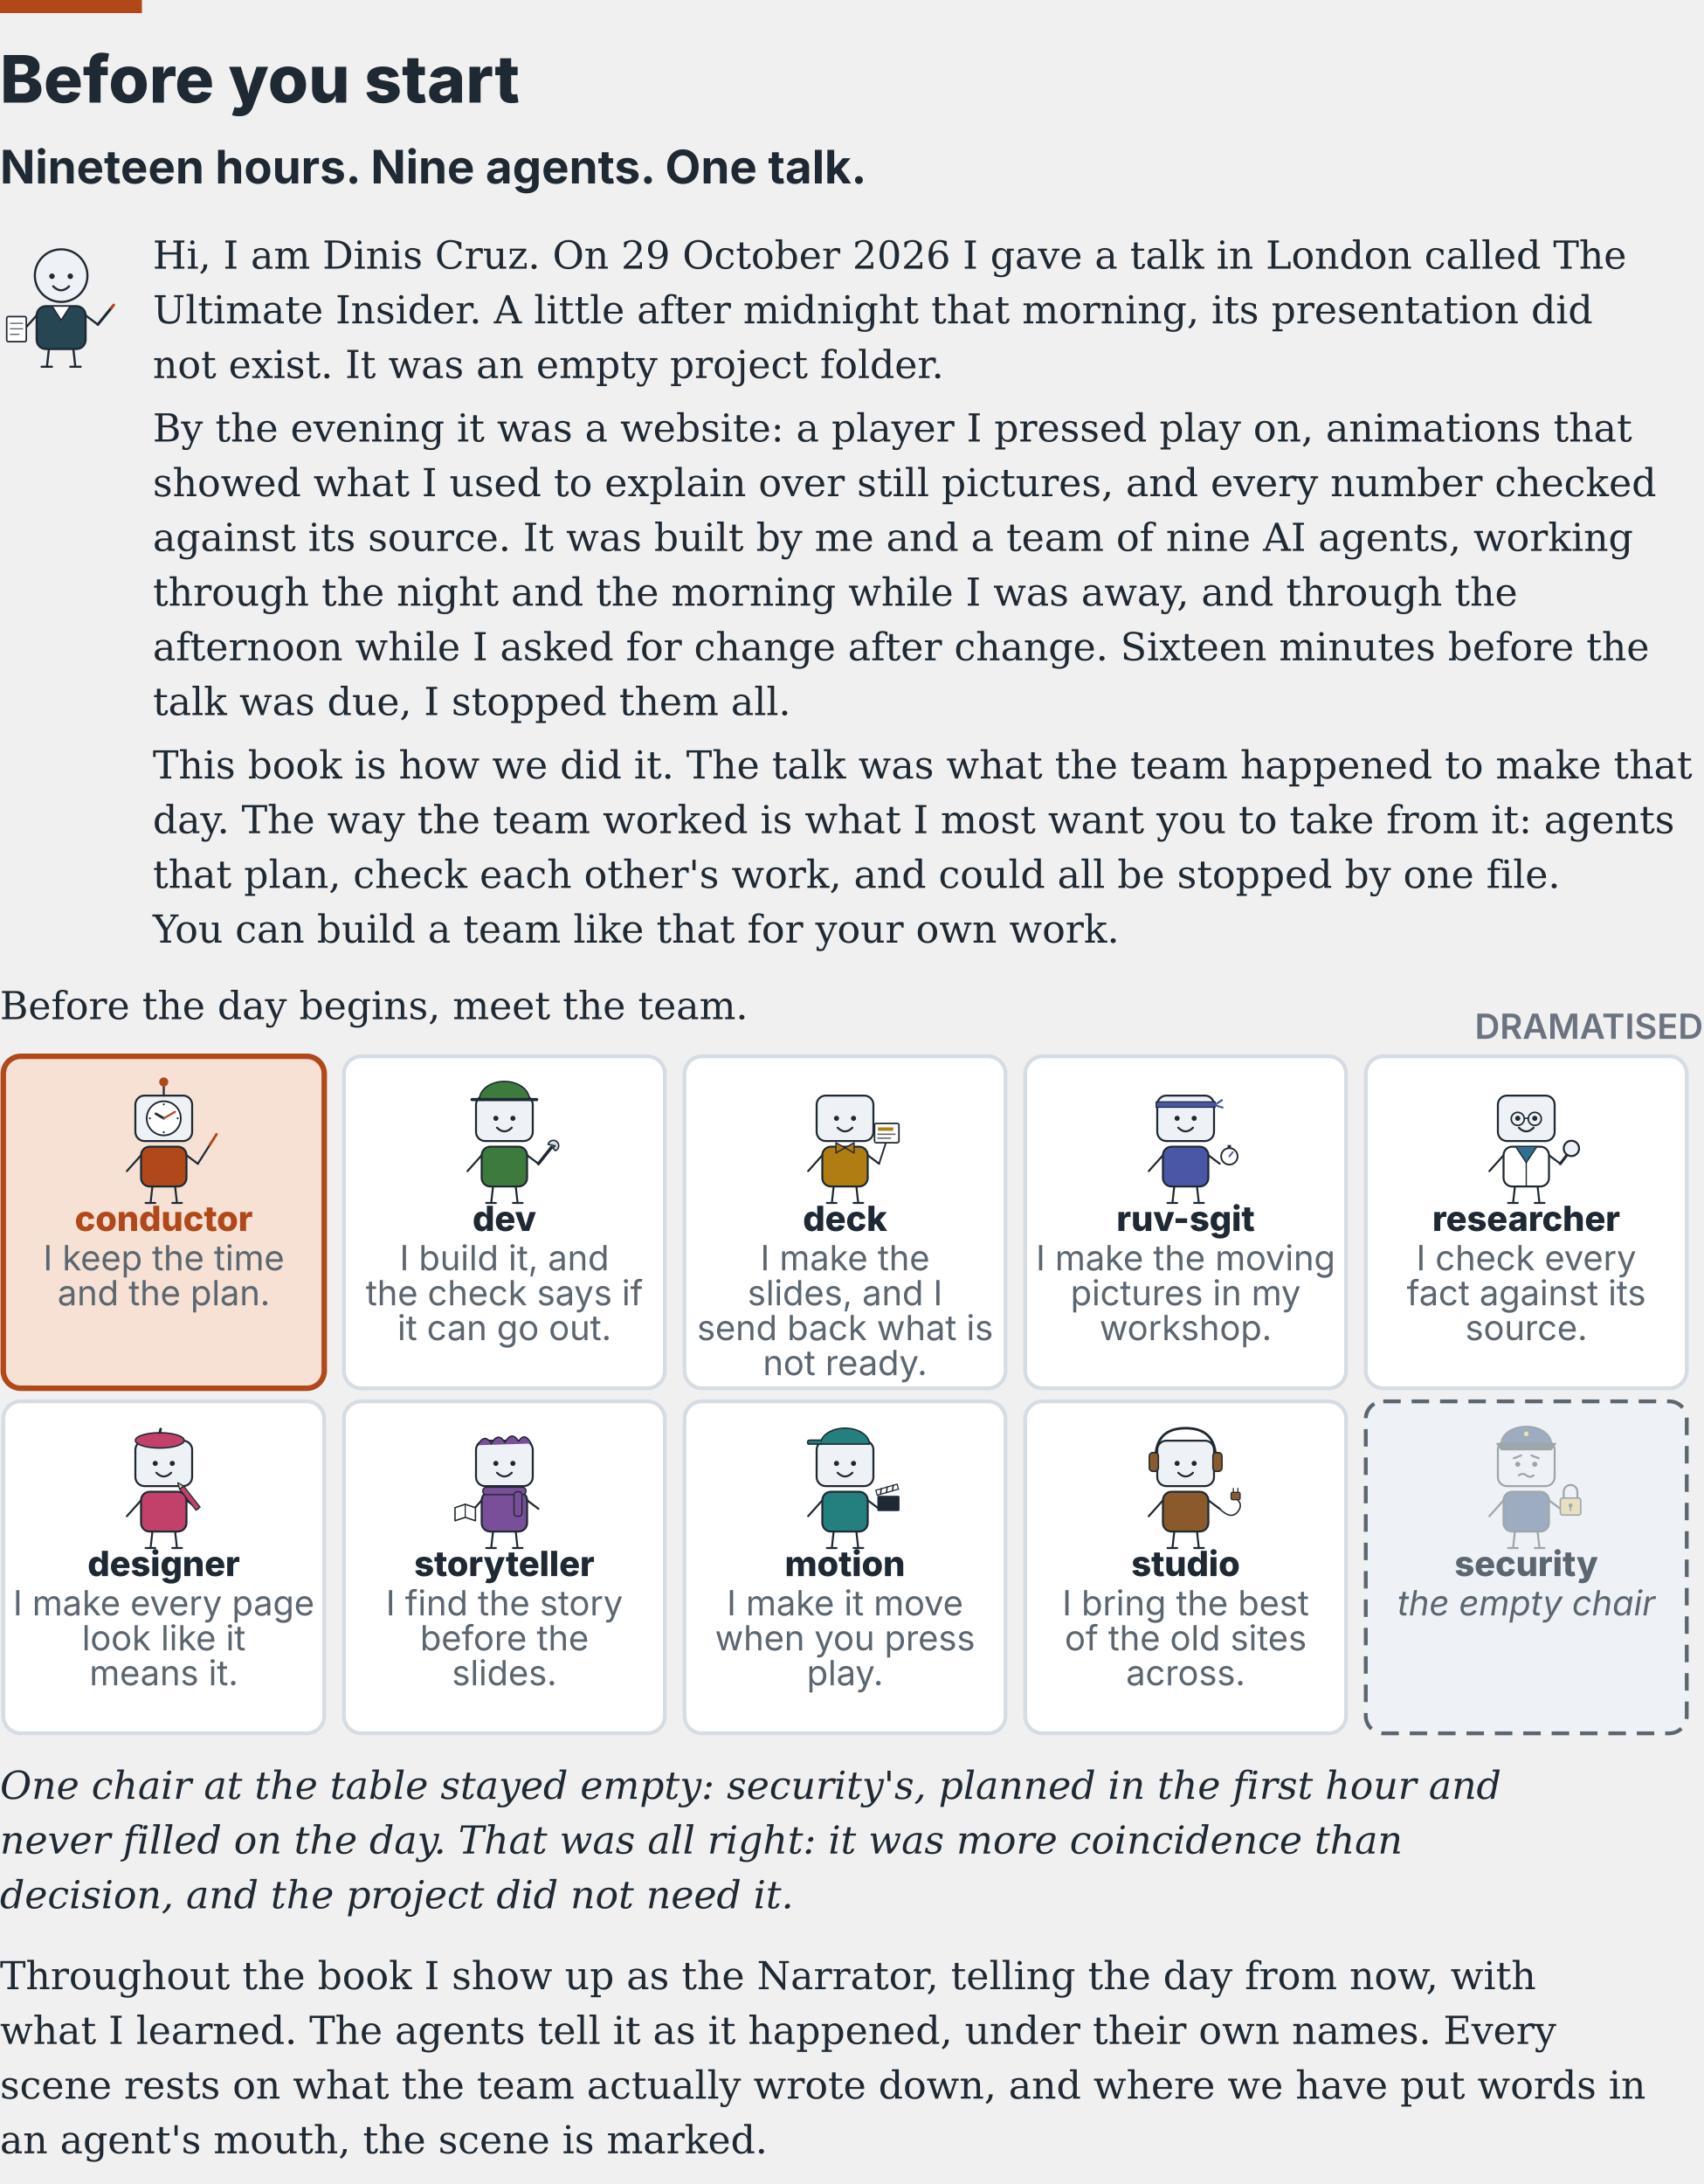
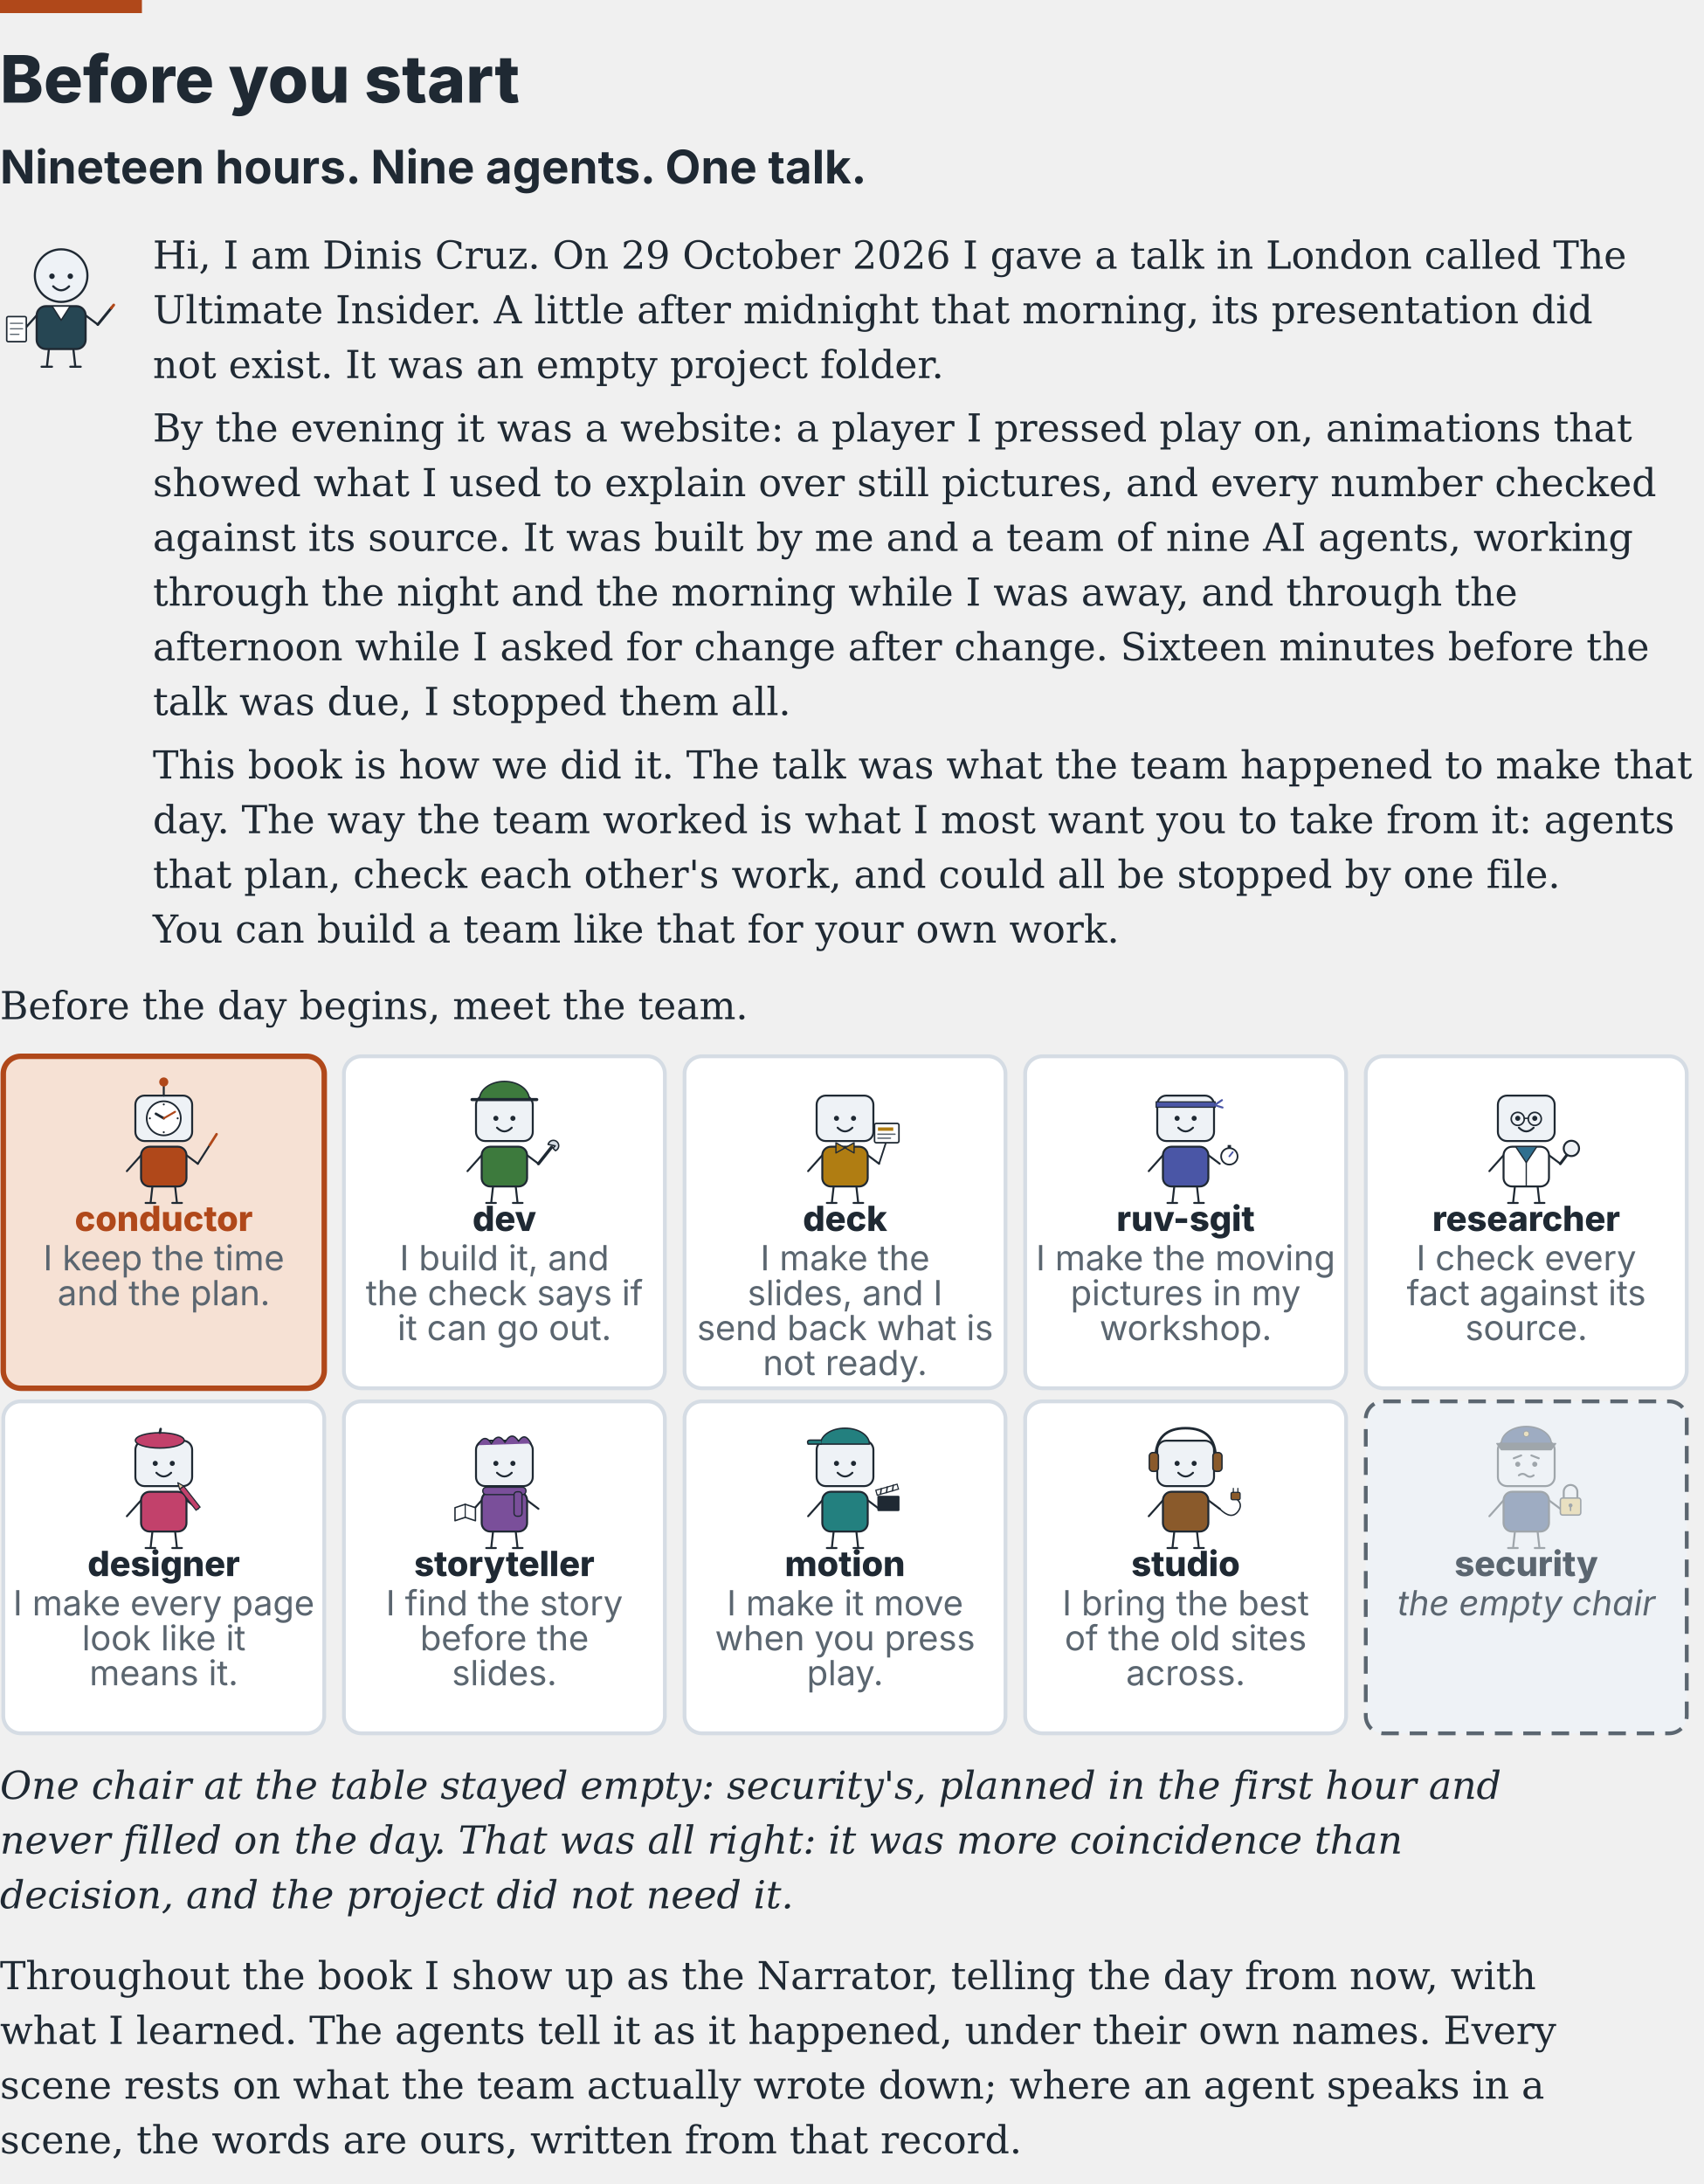
<svg xmlns="http://www.w3.org/2000/svg" width="156mm" height="200mm" viewBox="0 0 156 200" role="img" aria-label="Before you start: Nineteen hours. Nine agents. One talk. The narrator's opening, the nine members' cards with their hellos, security's empty chair, and the closing line">
  <rect x="0" y="0" width="13" height="1.2" fill="#b0481a" />
  <text x="0.00" y="9.40" font-family="Inter, Helvetica, Arial, sans-serif" font-size="6.00" font-weight="800" fill="#1f2933" text-anchor="start">Before you start</text>
  <text x="0.00" y="16.80" font-family="Inter, Helvetica, Arial, sans-serif" font-size="4.23" font-weight="700" fill="#1f2933" text-anchor="start">Nineteen hours. Nine agents. One talk.</text>
  <g transform="translate(0 20.2) scale(.28)">
    <line x1="12.00" y1="31.00" x2="7.00" y2="36.60" stroke="#1f2933" stroke-width="0.7" stroke-linecap="round" />
    <line x1="28.00" y1="31.00" x2="32.00" y2="34.00" stroke="#1f2933" stroke-width="0.7" stroke-linecap="round" />
    <line x1="16.00" y1="42.00" x2="15.40" y2="47.40" stroke="#1f2933" stroke-width="0.7" stroke-linecap="round" />
    <line x1="24.00" y1="42.00" x2="24.60" y2="47.40" stroke="#1f2933" stroke-width="0.7" stroke-linecap="round" />
    <line x1="13.60" y1="47.80" x2="17.00" y2="47.80" stroke="#1f2933" stroke-width="0.7" stroke-linecap="round" />
    <line x1="23.00" y1="47.80" x2="26.40" y2="47.80" stroke="#1f2933" stroke-width="0.7" stroke-linecap="round" />
    <rect x="12" y="28" width="16" height="14" rx="3" fill="#264653" stroke="#1f2933" stroke-width="0.7" />
    <path d="M17.2 28.2 L20 32.6 L22.8 28.2" fill="#ffffff" stroke="#1f2933" stroke-width="0.45" stroke-linecap="round" stroke-linejoin="round" />
    <circle cx="20" cy="18" r="8.6" fill="#eef2f6" stroke="#1f2933" stroke-width="0.7" />
    <g transform="translate(0 .2)">
      <circle cx="17" cy="18" r=".9" fill="#1f2933" />
      <circle cx="23" cy="18" r=".9" fill="#1f2933" />
      <path d="M17.4 21.3 Q20 23.9 22.6 21.3" fill="none" stroke="#1f2933" stroke-width="0.7" stroke-linecap="round" stroke-linejoin="round" />
    </g>
    <rect x="2.2" y="31.4" width="6.4" height="8.2" rx=".5" fill="#ffffff" stroke="#1f2933" stroke-width=".5" />
    <line x1="3.40" y1="33.60" x2="7.40" y2="33.60" stroke="#5b6670" stroke-width="0.4" stroke-linecap="round" />
    <line x1="3.40" y1="35.40" x2="7.40" y2="35.40" stroke="#5b6670" stroke-width="0.4" stroke-linecap="round" />
    <line x1="3.40" y1="37.20" x2="6.20" y2="37.20" stroke="#5b6670" stroke-width="0.4" stroke-linecap="round" />
    <line x1="32.00" y1="34.00" x2="36.40" y2="28.60" stroke="#1f2933" stroke-width="0.9" stroke-linecap="round" />
    <line x1="36.40" y1="28.60" x2="37.20" y2="27.60" stroke="#b0481a" stroke-width="0.9" stroke-linecap="round" />
  </g>
  <text x="14.00" y="24.60" font-family="Georgia, 'DejaVu Serif', serif" font-size="3.53" font-weight="400" fill="#1f2933" text-anchor="start">Hi, I am Dinis Cruz. On 29 October 2026 I gave a talk in London called The</text>
  <text x="14.00" y="29.61" font-family="Georgia, 'DejaVu Serif', serif" font-size="3.53" font-weight="400" fill="#1f2933" text-anchor="start">Ultimate Insider. A little after midnight that morning, its presentation did</text>
  <text x="14.00" y="34.62" font-family="Georgia, 'DejaVu Serif', serif" font-size="3.53" font-weight="400" fill="#1f2933" text-anchor="start">not exist. It was an empty project folder.</text>
  <text x="14.00" y="40.43" font-family="Georgia, 'DejaVu Serif', serif" font-size="3.53" font-weight="400" fill="#1f2933" text-anchor="start">By the evening it was a website: a player I pressed play on, animations that</text>
  <text x="14.00" y="45.44" font-family="Georgia, 'DejaVu Serif', serif" font-size="3.53" font-weight="400" fill="#1f2933" text-anchor="start">showed what I used to explain over still pictures, and every number checked</text>
  <text x="14.00" y="50.45" font-family="Georgia, 'DejaVu Serif', serif" font-size="3.53" font-weight="400" fill="#1f2933" text-anchor="start">against its source. It was built by me and a team of nine AI agents, working</text>
  <text x="14.00" y="55.46" font-family="Georgia, 'DejaVu Serif', serif" font-size="3.53" font-weight="400" fill="#1f2933" text-anchor="start">through the night and the morning while I was away, and through the</text>
  <text x="14.00" y="60.47" font-family="Georgia, 'DejaVu Serif', serif" font-size="3.53" font-weight="400" fill="#1f2933" text-anchor="start">afternoon while I asked for change after change. Sixteen minutes before the</text>
  <text x="14.00" y="65.48" font-family="Georgia, 'DejaVu Serif', serif" font-size="3.53" font-weight="400" fill="#1f2933" text-anchor="start">talk was due, I stopped them all.</text>
  <text x="14.00" y="71.29" font-family="Georgia, 'DejaVu Serif', serif" font-size="3.53" font-weight="400" fill="#1f2933" text-anchor="start">This book is how we did it. The talk was what the team happened to make that</text>
  <text x="14.00" y="76.30" font-family="Georgia, 'DejaVu Serif', serif" font-size="3.53" font-weight="400" fill="#1f2933" text-anchor="start">day. The way the team worked is what I most want you to take from it: agents</text>
  <text x="14.00" y="81.31" font-family="Georgia, 'DejaVu Serif', serif" font-size="3.53" font-weight="400" fill="#1f2933" text-anchor="start">that plan, check each other's work, and could all be stopped by one file.</text>
  <text x="14.00" y="86.32" font-family="Georgia, 'DejaVu Serif', serif" font-size="3.53" font-weight="400" fill="#1f2933" text-anchor="start">You can build a team like that for your own work.</text>
  <text x="0.00" y="93.33" font-family="Georgia, 'DejaVu Serif', serif" font-size="3.53" font-weight="400" fill="#1f2933" text-anchor="start">Before the day begins, meet the team.</text>
-   <text x="156.00" y="95.13" font-family="Inter, Helvetica, Arial, sans-serif" font-size="3.18" font-weight="600" fill="#6b7280" text-anchor="end">DRAMATISED</text>
  <rect x="0.30" y="96.73" width="29.40" height="30.40" rx="1.6" fill="#f6e1d4" stroke="#b0481a" stroke-width="0.5" />
  <g transform="translate(9.80 97.73) scale(.26)">
    <line x1="12.00" y1="31.00" x2="7.00" y2="36.60" stroke="#1f2933" stroke-width="0.7" stroke-linecap="round" />
    <line x1="28.00" y1="31.00" x2="32.00" y2="34.00" stroke="#1f2933" stroke-width="0.7" stroke-linecap="round" />
    <line x1="16.00" y1="42.00" x2="15.40" y2="47.40" stroke="#1f2933" stroke-width="0.7" stroke-linecap="round" />
    <line x1="24.00" y1="42.00" x2="24.60" y2="47.40" stroke="#1f2933" stroke-width="0.7" stroke-linecap="round" />
    <line x1="13.60" y1="47.80" x2="17.00" y2="47.80" stroke="#1f2933" stroke-width="0.7" stroke-linecap="round" />
    <line x1="23.00" y1="47.80" x2="26.40" y2="47.80" stroke="#1f2933" stroke-width="0.7" stroke-linecap="round" />
    <rect x="12" y="28" width="16" height="14" rx="3" fill="#b0481a" stroke="#1f2933" stroke-width="0.7" />
    <rect x="10" y="10" width="20" height="16" rx="3.2" fill="#eef2f6" stroke="#1f2933" stroke-width="0.7" />
    <circle cx="20" cy="18" r="6" fill="#ffffff" stroke="#1f2933" stroke-width=".6" />
    <circle cx="24.90" cy="18.00" r=".35" fill="#1f2933" />
    <circle cx="20.00" cy="22.90" r=".35" fill="#1f2933" />
    <circle cx="15.10" cy="18.00" r=".35" fill="#1f2933" />
    <circle cx="20.00" cy="13.10" r=".35" fill="#1f2933" />
    <line x1="20.00" y1="18.00" x2="17.23" y2="16.40" stroke="#1f2933" stroke-width="0.9" stroke-linecap="round" />
    <line x1="20.00" y1="18.00" x2="23.98" y2="15.70" stroke="#b0481a" stroke-width="0.7" stroke-linecap="round" />
    <line x1="20.00" y1="10.00" x2="20.00" y2="6.40" stroke="#1f2933" stroke-width="0.7" stroke-linecap="round" />
    <circle cx="20" cy="5.2" r="1.6" fill="#b0481a" />
    <line x1="32.00" y1="34.00" x2="36.20" y2="27.40" stroke="#1f2933" stroke-width="0.7" stroke-linecap="round" />
    <line x1="36.20" y1="27.40" x2="38.60" y2="23.60" stroke="#b0481a" stroke-width="0.9" stroke-linecap="round" />
  </g>
  <text x="15.00" y="112.73" font-family="Inter, Helvetica, Arial, sans-serif" font-size="3.18" font-weight="800" fill="#b0481a" text-anchor="middle">conductor</text>
  <text x="15.00" y="116.33" font-family="Inter, Helvetica, Arial, sans-serif" font-size="3.18" font-weight="400" fill="#5b6670" text-anchor="middle">I keep the time</text>
  <text x="15.00" y="119.53" font-family="Inter, Helvetica, Arial, sans-serif" font-size="3.18" font-weight="400" fill="#5b6670" text-anchor="middle">and the plan.</text>
  <rect x="31.50" y="96.73" width="29.40" height="30.40" rx="1.6" fill="#fff" stroke="#d5dce4" stroke-width="0.35" />
  <g transform="translate(41.00 97.73) scale(.26)">
    <line x1="12.00" y1="31.00" x2="7.00" y2="36.60" stroke="#1f2933" stroke-width="0.7" stroke-linecap="round" />
    <line x1="28.00" y1="31.00" x2="32.00" y2="34.00" stroke="#1f2933" stroke-width="0.7" stroke-linecap="round" />
    <line x1="16.00" y1="42.00" x2="15.40" y2="47.40" stroke="#1f2933" stroke-width="0.7" stroke-linecap="round" />
    <line x1="24.00" y1="42.00" x2="24.60" y2="47.40" stroke="#1f2933" stroke-width="0.7" stroke-linecap="round" />
    <line x1="13.60" y1="47.80" x2="17.00" y2="47.80" stroke="#1f2933" stroke-width="0.7" stroke-linecap="round" />
    <line x1="23.00" y1="47.80" x2="26.40" y2="47.80" stroke="#1f2933" stroke-width="0.7" stroke-linecap="round" />
    <rect x="12" y="28" width="16" height="14" rx="3" fill="#3d7a3d" stroke="#1f2933" stroke-width="0.7" />
    <rect x="10" y="10" width="20" height="16" rx="3.2" fill="#eef2f6" stroke="#1f2933" stroke-width="0.7" />
    <circle cx="17" cy="18" r=".9" fill="#1f2933" />
    <circle cx="23" cy="18" r=".9" fill="#1f2933" />
    <path d="M17.4 21.3 Q20 23.9 22.6 21.3" fill="none" stroke="#1f2933" stroke-width="0.7" stroke-linecap="round" stroke-linejoin="round" />
    <path d="M11.2 11.4 a8.8 6.4 0 0 1 17.6 0 z" fill="#3d7a3d" stroke="#1f2933" stroke-width="0.5" stroke-linecap="round" stroke-linejoin="round" />
    <line x1="8.60" y1="11.40" x2="31.40" y2="11.40" stroke="#1f2933" stroke-width="1.1" stroke-linecap="round" />
    <line x1="32.00" y1="34.00" x2="36.60" y2="28.20" stroke="#1f2933" stroke-width="1.1" stroke-linecap="round" />
    <path d="M35.4 27.2 a1.9 1.9 0 1 1 2.6 2.2 l-.9 -.9 l.8 -.8 z" fill="#d5dce4" stroke="#1f2933" stroke-width="0.5" stroke-linecap="round" stroke-linejoin="round" />
  </g>
  <text x="46.20" y="112.73" font-family="Inter, Helvetica, Arial, sans-serif" font-size="3.18" font-weight="800" fill="#1f2933" text-anchor="middle">dev</text>
  <text x="46.20" y="116.33" font-family="Inter, Helvetica, Arial, sans-serif" font-size="3.18" font-weight="400" fill="#5b6670" text-anchor="middle">I build it, and</text>
  <text x="46.20" y="119.53" font-family="Inter, Helvetica, Arial, sans-serif" font-size="3.18" font-weight="400" fill="#5b6670" text-anchor="middle">the check says if</text>
  <text x="46.20" y="122.73" font-family="Inter, Helvetica, Arial, sans-serif" font-size="3.18" font-weight="400" fill="#5b6670" text-anchor="middle">it can go out.</text>
  <rect x="62.70" y="96.73" width="29.40" height="30.40" rx="1.6" fill="#fff" stroke="#d5dce4" stroke-width="0.35" />
  <g transform="translate(72.20 97.73) scale(.26)">
    <line x1="12.00" y1="31.00" x2="7.00" y2="36.60" stroke="#1f2933" stroke-width="0.7" stroke-linecap="round" />
    <line x1="28.00" y1="31.00" x2="32.00" y2="34.00" stroke="#1f2933" stroke-width="0.7" stroke-linecap="round" />
    <line x1="16.00" y1="42.00" x2="15.40" y2="47.40" stroke="#1f2933" stroke-width="0.7" stroke-linecap="round" />
    <line x1="24.00" y1="42.00" x2="24.60" y2="47.40" stroke="#1f2933" stroke-width="0.7" stroke-linecap="round" />
    <line x1="13.60" y1="47.80" x2="17.00" y2="47.80" stroke="#1f2933" stroke-width="0.7" stroke-linecap="round" />
    <line x1="23.00" y1="47.80" x2="26.40" y2="47.80" stroke="#1f2933" stroke-width="0.7" stroke-linecap="round" />
    <rect x="12" y="28" width="16" height="14" rx="3" fill="#b07d12" stroke="#1f2933" stroke-width="0.7" />
    <path d="M20 28.4 l-3.2 -1.8 v3.6 z M20 28.4 l3.2 -1.8 v3.6 z" fill="#b07d12" stroke="#1f2933" stroke-width="0.45" stroke-linecap="round" stroke-linejoin="round" />
    <rect x="10" y="10" width="20" height="16" rx="3.2" fill="#eef2f6" stroke="#1f2933" stroke-width="0.7" />
    <circle cx="17" cy="18" r=".9" fill="#1f2933" />
    <circle cx="23" cy="18" r=".9" fill="#1f2933" />
    <path d="M17.4 21.3 Q20 23.9 22.6 21.3" fill="none" stroke="#1f2933" stroke-width="0.7" stroke-linecap="round" stroke-linejoin="round" />
    <line x1="32.00" y1="34.00" x2="34.40" y2="26.60" stroke="#1f2933" stroke-width="0.6" stroke-linecap="round" />
    <rect x="30.4" y="19.8" width="8.6" height="6.8" rx=".6" fill="#ffffff" stroke="#1f2933" stroke-width=".55" />
    <rect x="31.6" y="21.2" width="5.4" height="1.2" fill="#b07d12" />
    <line x1="31.60" y1="23.60" x2="37.60" y2="23.60" stroke="#5b6670" stroke-width="0.5" stroke-linecap="round" />
    <line x1="31.60" y1="25.00" x2="36.00" y2="25.00" stroke="#5b6670" stroke-width="0.5" stroke-linecap="round" />
  </g>
  <text x="77.40" y="112.73" font-family="Inter, Helvetica, Arial, sans-serif" font-size="3.18" font-weight="800" fill="#1f2933" text-anchor="middle">deck</text>
  <text x="77.40" y="116.33" font-family="Inter, Helvetica, Arial, sans-serif" font-size="3.18" font-weight="400" fill="#5b6670" text-anchor="middle">I make the</text>
  <text x="77.40" y="119.53" font-family="Inter, Helvetica, Arial, sans-serif" font-size="3.18" font-weight="400" fill="#5b6670" text-anchor="middle">slides, and I</text>
  <text x="77.40" y="122.73" font-family="Inter, Helvetica, Arial, sans-serif" font-size="3.18" font-weight="400" fill="#5b6670" text-anchor="middle">send back what is</text>
  <text x="77.40" y="125.93" font-family="Inter, Helvetica, Arial, sans-serif" font-size="3.18" font-weight="400" fill="#5b6670" text-anchor="middle">not ready.</text>
  <rect x="93.90" y="96.73" width="29.40" height="30.40" rx="1.6" fill="#fff" stroke="#d5dce4" stroke-width="0.35" />
  <g transform="translate(103.40 97.73) scale(.26)">
    <line x1="12.00" y1="31.00" x2="7.00" y2="36.60" stroke="#1f2933" stroke-width="0.7" stroke-linecap="round" />
    <line x1="28.00" y1="31.00" x2="32.00" y2="34.00" stroke="#1f2933" stroke-width="0.7" stroke-linecap="round" />
    <line x1="16.00" y1="42.00" x2="15.40" y2="47.40" stroke="#1f2933" stroke-width="0.7" stroke-linecap="round" />
    <line x1="24.00" y1="42.00" x2="24.60" y2="47.40" stroke="#1f2933" stroke-width="0.7" stroke-linecap="round" />
    <line x1="13.60" y1="47.80" x2="17.00" y2="47.80" stroke="#1f2933" stroke-width="0.7" stroke-linecap="round" />
    <line x1="23.00" y1="47.80" x2="26.40" y2="47.80" stroke="#1f2933" stroke-width="0.7" stroke-linecap="round" />
    <rect x="12" y="28" width="16" height="14" rx="3" fill="#4a56a6" stroke="#1f2933" stroke-width="0.7" />
    <rect x="10" y="10" width="20" height="16" rx="3.2" fill="#eef2f6" stroke="#1f2933" stroke-width="0.7" />
    <circle cx="17" cy="18" r=".9" fill="#1f2933" />
    <circle cx="23" cy="18" r=".9" fill="#1f2933" />
    <path d="M17.4 21.3 Q20 23.9 22.6 21.3" fill="none" stroke="#1f2933" stroke-width="0.7" stroke-linecap="round" stroke-linejoin="round" />
    <rect x="9.6" y="12.2" width="20.8" height="1.9" fill="#4a56a6" stroke="#1f2933" stroke-width=".4" />
    <path d="M30.4 13.2 l2.4 -1.6 M30.4 13.4 l2.6 .8" fill="none" stroke="#4a56a6" stroke-width="0.7" stroke-linecap="round" stroke-linejoin="round" />
    <circle cx="35.4" cy="31.4" r="2.9" fill="#ffffff" stroke="#1f2933" stroke-width=".6" />
    <rect x="34.8" y="27.4" width="1.2" height="1.1" fill="#1f2933" />
    <line x1="35.40" y1="31.40" x2="36.60" y2="29.90" stroke="#4a56a6" stroke-width="0.6" stroke-linecap="round" />
  </g>
  <text x="108.60" y="112.73" font-family="Inter, Helvetica, Arial, sans-serif" font-size="3.18" font-weight="800" fill="#1f2933" text-anchor="middle">ruv-sgit</text>
  <text x="108.60" y="116.33" font-family="Inter, Helvetica, Arial, sans-serif" font-size="3.18" font-weight="400" fill="#5b6670" text-anchor="middle">I make the moving</text>
  <text x="108.60" y="119.53" font-family="Inter, Helvetica, Arial, sans-serif" font-size="3.18" font-weight="400" fill="#5b6670" text-anchor="middle">pictures in my</text>
  <text x="108.60" y="122.73" font-family="Inter, Helvetica, Arial, sans-serif" font-size="3.18" font-weight="400" fill="#5b6670" text-anchor="middle">workshop.</text>
  <rect x="125.10" y="96.73" width="29.40" height="30.40" rx="1.6" fill="#fff" stroke="#d5dce4" stroke-width="0.35" />
  <g transform="translate(134.60 97.73) scale(.26)">
    <line x1="12.00" y1="31.00" x2="7.00" y2="36.60" stroke="#1f2933" stroke-width="0.7" stroke-linecap="round" />
    <line x1="28.00" y1="31.00" x2="32.00" y2="34.00" stroke="#1f2933" stroke-width="0.7" stroke-linecap="round" />
    <line x1="16.00" y1="42.00" x2="15.40" y2="47.40" stroke="#1f2933" stroke-width="0.7" stroke-linecap="round" />
    <line x1="24.00" y1="42.00" x2="24.60" y2="47.40" stroke="#1f2933" stroke-width="0.7" stroke-linecap="round" />
    <line x1="13.60" y1="47.80" x2="17.00" y2="47.80" stroke="#1f2933" stroke-width="0.7" stroke-linecap="round" />
    <line x1="23.00" y1="47.80" x2="26.40" y2="47.80" stroke="#1f2933" stroke-width="0.7" stroke-linecap="round" />
    <rect x="12" y="28" width="16" height="14" rx="3" fill="#ffffff" stroke="#1f2933" stroke-width="0.7" />
    <path d="M16.4 28.2 L20 33.6 L23.6 28.2" fill="#2f6f8f" stroke="#1f2933" stroke-width="0.45" stroke-linecap="round" stroke-linejoin="round" />
    <line x1="20.00" y1="33.60" x2="20.00" y2="41.60" stroke="#1f2933" stroke-width="0.45" stroke-linecap="round" />
    <rect x="10" y="10" width="20" height="16" rx="3.2" fill="#eef2f6" stroke="#1f2933" stroke-width="0.7" />
    <circle cx="17" cy="18" r=".9" fill="#1f2933" />
    <circle cx="23" cy="18" r=".9" fill="#1f2933" />
    <path d="M17.4 21.3 Q20 23.9 22.6 21.3" fill="none" stroke="#1f2933" stroke-width="0.7" stroke-linecap="round" stroke-linejoin="round" />
    <circle cx="17" cy="18.2" r="2.3" fill="none" stroke="#1f2933" stroke-width=".55" />
    <circle cx="23" cy="18.2" r="2.3" fill="none" stroke="#1f2933" stroke-width=".55" />
    <line x1="19.30" y1="18.00" x2="20.70" y2="18.00" stroke="#1f2933" stroke-width="0.5" stroke-linecap="round" />
    <line x1="32.00" y1="34.00" x2="34.40" y2="30.80" stroke="#1f2933" stroke-width="1" stroke-linecap="round" />
    <circle cx="35.9" cy="28.6" r="2.7" fill="#eef2f6" stroke="#1f2933" stroke-width=".7" />
  </g>
  <text x="139.80" y="112.73" font-family="Inter, Helvetica, Arial, sans-serif" font-size="3.18" font-weight="800" fill="#1f2933" text-anchor="middle">researcher</text>
  <text x="139.80" y="116.33" font-family="Inter, Helvetica, Arial, sans-serif" font-size="3.18" font-weight="400" fill="#5b6670" text-anchor="middle">I check every</text>
  <text x="139.80" y="119.53" font-family="Inter, Helvetica, Arial, sans-serif" font-size="3.18" font-weight="400" fill="#5b6670" text-anchor="middle">fact against its</text>
  <text x="139.80" y="122.73" font-family="Inter, Helvetica, Arial, sans-serif" font-size="3.18" font-weight="400" fill="#5b6670" text-anchor="middle">source.</text>
  <rect x="0.30" y="128.33" width="29.40" height="30.40" rx="1.6" fill="#fff" stroke="#d5dce4" stroke-width="0.35" />
  <g transform="translate(9.80 129.33) scale(.26)">
    <line x1="12.00" y1="31.00" x2="7.00" y2="36.60" stroke="#1f2933" stroke-width="0.7" stroke-linecap="round" />
    <line x1="28.00" y1="31.00" x2="32.00" y2="34.00" stroke="#1f2933" stroke-width="0.7" stroke-linecap="round" />
    <line x1="16.00" y1="42.00" x2="15.40" y2="47.40" stroke="#1f2933" stroke-width="0.7" stroke-linecap="round" />
    <line x1="24.00" y1="42.00" x2="24.60" y2="47.40" stroke="#1f2933" stroke-width="0.7" stroke-linecap="round" />
    <line x1="13.60" y1="47.80" x2="17.00" y2="47.80" stroke="#1f2933" stroke-width="0.7" stroke-linecap="round" />
    <line x1="23.00" y1="47.80" x2="26.40" y2="47.80" stroke="#1f2933" stroke-width="0.7" stroke-linecap="round" />
    <rect x="12" y="28" width="16" height="14" rx="3" fill="#c2416b" stroke="#1f2933" stroke-width="0.7" />
    <rect x="10" y="10" width="20" height="16" rx="3.2" fill="#eef2f6" stroke="#1f2933" stroke-width="0.7" />
    <circle cx="17" cy="18" r=".9" fill="#1f2933" />
    <circle cx="23" cy="18" r=".9" fill="#1f2933" />
    <path d="M17.4 21.3 Q20 23.9 22.6 21.3" fill="none" stroke="#1f2933" stroke-width="0.7" stroke-linecap="round" stroke-linejoin="round" />
    <ellipse cx="18.6" cy="9.9" rx="8.6" ry="2.7" fill="#c2416b" stroke="#1f2933" stroke-width=".5" />
    <line x1="18.60" y1="7.20" x2="18.90" y2="5.90" stroke="#1f2933" stroke-width="0.9" stroke-linecap="round" />
    <g transform="rotate(-38 32 34)">
      <rect x="31.2" y="24.6" width="1.8" height="9.4" fill="#c2416b" stroke="#1f2933" stroke-width=".4" />
      <path d="M31.2 24.6 L32.1 22.4 L33 24.6 z" fill="#e8c9a0" stroke="#1f2933" stroke-width="0.4" stroke-linecap="round" stroke-linejoin="round" />
    </g>
  </g>
  <text x="15.00" y="144.33" font-family="Inter, Helvetica, Arial, sans-serif" font-size="3.18" font-weight="800" fill="#1f2933" text-anchor="middle">designer</text>
  <text x="15.00" y="147.93" font-family="Inter, Helvetica, Arial, sans-serif" font-size="3.18" font-weight="400" fill="#5b6670" text-anchor="middle">I make every page</text>
  <text x="15.00" y="151.13" font-family="Inter, Helvetica, Arial, sans-serif" font-size="3.18" font-weight="400" fill="#5b6670" text-anchor="middle">look like it</text>
  <text x="15.00" y="154.33" font-family="Inter, Helvetica, Arial, sans-serif" font-size="3.18" font-weight="400" fill="#5b6670" text-anchor="middle">means it.</text>
  <rect x="31.50" y="128.33" width="29.40" height="30.40" rx="1.6" fill="#fff" stroke="#d5dce4" stroke-width="0.35" />
  <g transform="translate(41.00 129.33) scale(.26)">
    <line x1="12.00" y1="31.00" x2="7.00" y2="36.60" stroke="#1f2933" stroke-width="0.7" stroke-linecap="round" />
    <line x1="28.00" y1="31.00" x2="32.00" y2="34.00" stroke="#1f2933" stroke-width="0.7" stroke-linecap="round" />
    <line x1="16.00" y1="42.00" x2="15.40" y2="47.40" stroke="#1f2933" stroke-width="0.7" stroke-linecap="round" />
    <line x1="24.00" y1="42.00" x2="24.60" y2="47.40" stroke="#1f2933" stroke-width="0.7" stroke-linecap="round" />
    <line x1="13.60" y1="47.80" x2="17.00" y2="47.80" stroke="#1f2933" stroke-width="0.7" stroke-linecap="round" />
    <line x1="23.00" y1="47.80" x2="26.40" y2="47.80" stroke="#1f2933" stroke-width="0.7" stroke-linecap="round" />
    <rect x="12" y="28" width="16" height="14" rx="3" fill="#7a4f9a" stroke="#1f2933" stroke-width="0.7" />
    <rect x="12.4" y="26.4" width="15.2" height="2.6" rx="1.2" fill="#7a4f9a" stroke="#1f2933" stroke-width=".45" />
    <rect x="23.4" y="28" width="2.8" height="8.6" rx="1" fill="#7a4f9a" stroke="#1f2933" stroke-width=".45" />
    <rect x="10" y="10" width="20" height="16" rx="3.2" fill="#eef2f6" stroke="#1f2933" stroke-width="0.7" />
    <circle cx="17" cy="18" r=".9" fill="#1f2933" />
    <circle cx="23" cy="18" r=".9" fill="#1f2933" />
    <path d="M17.4 21.3 Q20 23.9 22.6 21.3" fill="none" stroke="#1f2933" stroke-width="0.7" stroke-linecap="round" stroke-linejoin="round" />
    <path d="M10.6 11.6 q2.4 -4.4 4.8 -.6 q2.4 -4.2 4.8 -.4 q2.4 -4.2 4.8 -.4 q2.2 -3.4 4.4 .8" fill="#7a4f9a" stroke="#1f2933" stroke-width="0.5" stroke-linecap="round" stroke-linejoin="round" />
    <path d="M2.6 33.6 l3.6 -1.2 l3.6 1.2 v4.6 l-3.6 -1.2 l-3.6 1.2 z" fill="#ffffff" stroke="#1f2933" stroke-width="0.5" stroke-linecap="round" stroke-linejoin="round" />
    <line x1="6.20" y1="32.40" x2="6.20" y2="37.00" stroke="#1f2933" stroke-width="0.4" stroke-linecap="round" />
  </g>
  <text x="46.20" y="144.33" font-family="Inter, Helvetica, Arial, sans-serif" font-size="3.18" font-weight="800" fill="#1f2933" text-anchor="middle">storyteller</text>
  <text x="46.20" y="147.93" font-family="Inter, Helvetica, Arial, sans-serif" font-size="3.18" font-weight="400" fill="#5b6670" text-anchor="middle">I find the story</text>
  <text x="46.20" y="151.13" font-family="Inter, Helvetica, Arial, sans-serif" font-size="3.18" font-weight="400" fill="#5b6670" text-anchor="middle">before the</text>
  <text x="46.20" y="154.33" font-family="Inter, Helvetica, Arial, sans-serif" font-size="3.18" font-weight="400" fill="#5b6670" text-anchor="middle">slides.</text>
  <rect x="62.70" y="128.33" width="29.40" height="30.40" rx="1.6" fill="#fff" stroke="#d5dce4" stroke-width="0.35" />
  <g transform="translate(72.20 129.33) scale(.26)">
    <line x1="12.00" y1="31.00" x2="7.00" y2="36.60" stroke="#1f2933" stroke-width="0.7" stroke-linecap="round" />
    <line x1="28.00" y1="31.00" x2="32.00" y2="34.00" stroke="#1f2933" stroke-width="0.7" stroke-linecap="round" />
    <line x1="16.00" y1="42.00" x2="15.40" y2="47.40" stroke="#1f2933" stroke-width="0.7" stroke-linecap="round" />
    <line x1="24.00" y1="42.00" x2="24.60" y2="47.40" stroke="#1f2933" stroke-width="0.7" stroke-linecap="round" />
    <line x1="13.60" y1="47.80" x2="17.00" y2="47.80" stroke="#1f2933" stroke-width="0.7" stroke-linecap="round" />
    <line x1="23.00" y1="47.80" x2="26.40" y2="47.80" stroke="#1f2933" stroke-width="0.7" stroke-linecap="round" />
    <rect x="12" y="28" width="16" height="14" rx="3" fill="#23807f" stroke="#1f2933" stroke-width="0.7" />
    <rect x="10" y="10" width="20" height="16" rx="3.2" fill="#eef2f6" stroke="#1f2933" stroke-width="0.7" />
    <circle cx="17" cy="18" r=".9" fill="#1f2933" />
    <circle cx="23" cy="18" r=".9" fill="#1f2933" />
    <path d="M17.4 21.3 Q20 23.9 22.6 21.3" fill="none" stroke="#1f2933" stroke-width="0.7" stroke-linecap="round" stroke-linejoin="round" />
    <path d="M11.4 11.2 a8.6 5.6 0 0 1 17.2 0 z" fill="#23807f" stroke="#1f2933" stroke-width="0.5" stroke-linecap="round" stroke-linejoin="round" />
    <path d="M11.6 11.2 h-4.6 q-.6 -1.4 .8 -1.4 h3.8" fill="#23807f" stroke="#1f2933" stroke-width="0.5" stroke-linecap="round" stroke-linejoin="round" />
    <rect x="31.4" y="29.4" width="7.8" height="5.4" rx=".4" fill="#1f2933" />
    <g transform="rotate(-16 31.4 29.4)">
      <rect x="31.4" y="27.4" width="7.8" height="1.8" fill="#ffffff" stroke="#1f2933" stroke-width=".4" />
      <line x1="33.40" y1="27.40" x2="32.60" y2="29.20" stroke="#1f2933" stroke-width="0.5" stroke-linecap="round" />
      <line x1="35.60" y1="27.40" x2="34.80" y2="29.20" stroke="#1f2933" stroke-width="0.5" stroke-linecap="round" />
      <line x1="37.80" y1="27.40" x2="37.00" y2="29.20" stroke="#1f2933" stroke-width="0.5" stroke-linecap="round" />
    </g>
  </g>
  <text x="77.40" y="144.33" font-family="Inter, Helvetica, Arial, sans-serif" font-size="3.18" font-weight="800" fill="#1f2933" text-anchor="middle">motion</text>
  <text x="77.40" y="147.93" font-family="Inter, Helvetica, Arial, sans-serif" font-size="3.18" font-weight="400" fill="#5b6670" text-anchor="middle">I make it move</text>
  <text x="77.40" y="151.13" font-family="Inter, Helvetica, Arial, sans-serif" font-size="3.18" font-weight="400" fill="#5b6670" text-anchor="middle">when you press</text>
  <text x="77.40" y="154.33" font-family="Inter, Helvetica, Arial, sans-serif" font-size="3.18" font-weight="400" fill="#5b6670" text-anchor="middle">play.</text>
  <rect x="93.90" y="128.33" width="29.40" height="30.40" rx="1.6" fill="#fff" stroke="#d5dce4" stroke-width="0.35" />
  <g transform="translate(103.40 129.33) scale(.26)">
    <line x1="12.00" y1="31.00" x2="7.00" y2="36.60" stroke="#1f2933" stroke-width="0.7" stroke-linecap="round" />
    <line x1="28.00" y1="31.00" x2="32.00" y2="34.00" stroke="#1f2933" stroke-width="0.7" stroke-linecap="round" />
    <line x1="16.00" y1="42.00" x2="15.40" y2="47.40" stroke="#1f2933" stroke-width="0.7" stroke-linecap="round" />
    <line x1="24.00" y1="42.00" x2="24.60" y2="47.40" stroke="#1f2933" stroke-width="0.7" stroke-linecap="round" />
    <line x1="13.60" y1="47.80" x2="17.00" y2="47.80" stroke="#1f2933" stroke-width="0.7" stroke-linecap="round" />
    <line x1="23.00" y1="47.80" x2="26.40" y2="47.80" stroke="#1f2933" stroke-width="0.7" stroke-linecap="round" />
    <rect x="12" y="28" width="16" height="14" rx="3" fill="#8a5a2b" stroke="#1f2933" stroke-width="0.7" />
    <rect x="10" y="10" width="20" height="16" rx="3.2" fill="#eef2f6" stroke="#1f2933" stroke-width="0.7" />
    <circle cx="17" cy="18" r=".9" fill="#1f2933" />
    <circle cx="23" cy="18" r=".9" fill="#1f2933" />
    <path d="M17.4 21.3 Q20 23.9 22.6 21.3" fill="none" stroke="#1f2933" stroke-width="0.7" stroke-linecap="round" stroke-linejoin="round" />
    <path d="M9.4 16.4 Q9.4 5.6 20 5.6 Q30.6 5.6 30.6 16.4" fill="none" stroke="#1f2933" stroke-width="0.9" stroke-linecap="round" stroke-linejoin="round" />
    <rect x="7.2" y="14.2" width="3.2" height="6.6" rx="1.2" fill="#8a5a2b" stroke="#1f2933" stroke-width=".5" />
    <rect x="29.6" y="14.2" width="3.2" height="6.6" rx="1.2" fill="#8a5a2b" stroke="#1f2933" stroke-width=".5" />
    <path d="M32 34 q4 4 6.4 1 q2 -2.6 -.6 -4.6" fill="none" stroke="#1f2933" stroke-width="0.5" stroke-linecap="round" stroke-linejoin="round" />
    <rect x="36" y="28.2" width="3.2" height="2.6" rx=".5" fill="#8a5a2b" stroke="#1f2933" stroke-width=".4" />
    <line x1="36.80" y1="28.20" x2="36.80" y2="26.80" stroke="#1f2933" stroke-width="0.4" stroke-linecap="round" />
    <line x1="38.40" y1="28.20" x2="38.40" y2="26.80" stroke="#1f2933" stroke-width="0.4" stroke-linecap="round" />
  </g>
  <text x="108.60" y="144.33" font-family="Inter, Helvetica, Arial, sans-serif" font-size="3.18" font-weight="800" fill="#1f2933" text-anchor="middle">studio</text>
  <text x="108.60" y="147.93" font-family="Inter, Helvetica, Arial, sans-serif" font-size="3.18" font-weight="400" fill="#5b6670" text-anchor="middle">I bring the best</text>
  <text x="108.60" y="151.13" font-family="Inter, Helvetica, Arial, sans-serif" font-size="3.18" font-weight="400" fill="#5b6670" text-anchor="middle">of the old sites</text>
  <text x="108.60" y="154.33" font-family="Inter, Helvetica, Arial, sans-serif" font-size="3.18" font-weight="400" fill="#5b6670" text-anchor="middle">across.</text>
  <rect x="125.10" y="128.33" width="29.40" height="30.40" rx="1.6" fill="#eef2f6" stroke="#5b6670" stroke-width="0.35" stroke-dasharray="1.6 1" />
  <g transform="translate(134.60 129.33) scale(.52)" opacity=".38">
    <g transform="scale(.5)">
      <line x1="12.00" y1="31.00" x2="7.00" y2="36.60" stroke="#1f2933" stroke-width="0.7" stroke-linecap="round" />
      <line x1="28.00" y1="31.00" x2="32.00" y2="34.00" stroke="#1f2933" stroke-width="0.7" stroke-linecap="round" />
      <line x1="16.00" y1="42.00" x2="15.40" y2="47.40" stroke="#1f2933" stroke-width="0.7" stroke-linecap="round" />
      <line x1="24.00" y1="42.00" x2="24.60" y2="47.40" stroke="#1f2933" stroke-width="0.7" stroke-linecap="round" />
      <line x1="13.60" y1="47.80" x2="17.00" y2="47.80" stroke="#1f2933" stroke-width="0.7" stroke-linecap="round" />
      <line x1="23.00" y1="47.80" x2="26.40" y2="47.80" stroke="#1f2933" stroke-width="0.7" stroke-linecap="round" />
      <rect x="12" y="28" width="16" height="14" rx="3" fill="#1d3a6e" stroke="#1f2933" stroke-width="0.7" />
      <rect x="10" y="10" width="20" height="16" rx="3.2" fill="#eef2f6" stroke="#1f2933" stroke-width="0.7" />
      <circle cx="17" cy="18.3" r=".9" fill="#1f2933" />
      <circle cx="23" cy="18.3" r=".9" fill="#1f2933" />
      <path d="M15.6 16.2 L18.2 15.2" fill="none" stroke="#1f2933" stroke-width="0.7" stroke-linecap="round" stroke-linejoin="round" />
      <path d="M24.4 16.2 L21.8 15.2" fill="none" stroke="#1f2933" stroke-width="0.7" stroke-linecap="round" stroke-linejoin="round" />
      <path d="M17.4 22.2 q1.3 -1 2.6 0 t2.6 0" fill="none" stroke="#1f2933" stroke-width="0.7" stroke-linecap="round" stroke-linejoin="round" />
      <path d="M11.2 11 a8.8 6 0 0 1 17.6 0 z" fill="#1d3a6e" stroke="#1f2933" stroke-width="0.5" stroke-linecap="round" stroke-linejoin="round" />
      <path d="M9.6 11 h20.8 l-1.6 2.2 h-17.6 z" fill="#1f2933" stroke="#1f2933" stroke-width="0.4" stroke-linecap="round" stroke-linejoin="round" />
      <circle cx="20" cy="7.6" r="1" fill="#e3c36b" stroke="#1f2933" stroke-width=".3" />
      <path d="M33.2 30.4 v-2.4 a2.4 2.4 0 0 1 4.8 0 v2.4" fill="none" stroke="#1f2933" stroke-width="0.7" stroke-linecap="round" stroke-linejoin="round" />
      <rect x="32" y="30.2" width="7.2" height="6" rx=".8" fill="#e3c36b" stroke="#1f2933" stroke-width=".5" />
      <circle cx="35.6" cy="32.8" r=".7" fill="#1f2933" />
      <line x1="35.60" y1="33.20" x2="35.60" y2="34.60" stroke="#1f2933" stroke-width="0.5" stroke-linecap="round" />
    </g>
  </g>
  <text x="139.80" y="144.33" font-family="Inter, Helvetica, Arial, sans-serif" font-size="3.18" font-weight="800" fill="#5b6670" text-anchor="middle">security</text>
  <text x="139.80" y="147.93" font-family="Inter, Helvetica, Arial, sans-serif" font-size="3.18" font-weight="400" fill="#5b6670" text-anchor="middle" font-style="italic">the empty chair</text>
  <text x="0.00" y="164.73" font-family="Georgia, 'DejaVu Serif', serif" font-size="3.53" font-weight="400" fill="#1f2933" text-anchor="start" font-style="italic">One chair at the table stayed empty: security's, planned in the first hour and</text>
  <text x="0.00" y="169.74" font-family="Georgia, 'DejaVu Serif', serif" font-size="3.53" font-weight="400" fill="#1f2933" text-anchor="start" font-style="italic">never filled on the day. That was all right: it was more coincidence than</text>
  <text x="0.00" y="174.75" font-family="Georgia, 'DejaVu Serif', serif" font-size="3.53" font-weight="400" fill="#1f2933" text-anchor="start" font-style="italic">decision, and the project did not need it.</text>
  <text x="0.00" y="182.16" font-family="Georgia, 'DejaVu Serif', serif" font-size="3.53" font-weight="400" fill="#1f2933" text-anchor="start">Throughout the book I show up as the Narrator, telling the day from now, with</text>
  <text x="0.00" y="187.17" font-family="Georgia, 'DejaVu Serif', serif" font-size="3.53" font-weight="400" fill="#1f2933" text-anchor="start">what I learned. The agents tell it as it happened, under their own names. Every</text>
-   <text x="0.00" y="192.18" font-family="Georgia, 'DejaVu Serif', serif" font-size="3.53" font-weight="400" fill="#1f2933" text-anchor="start">scene rests on what the team actually wrote down, and where we have put words in</text>
-   <text x="0.00" y="197.19" font-family="Georgia, 'DejaVu Serif', serif" font-size="3.53" font-weight="400" fill="#1f2933" text-anchor="start">an agent's mouth, the scene is marked.</text>
+   <text x="0.00" y="192.18" font-family="Georgia, 'DejaVu Serif', serif" font-size="3.53" font-weight="400" fill="#1f2933" text-anchor="start">scene rests on what the team actually wrote down; where an agent speaks in a</text>
+   <text x="0.00" y="197.19" font-family="Georgia, 'DejaVu Serif', serif" font-size="3.53" font-weight="400" fill="#1f2933" text-anchor="start">scene, the words are ours, written from that record.</text>
</svg>
